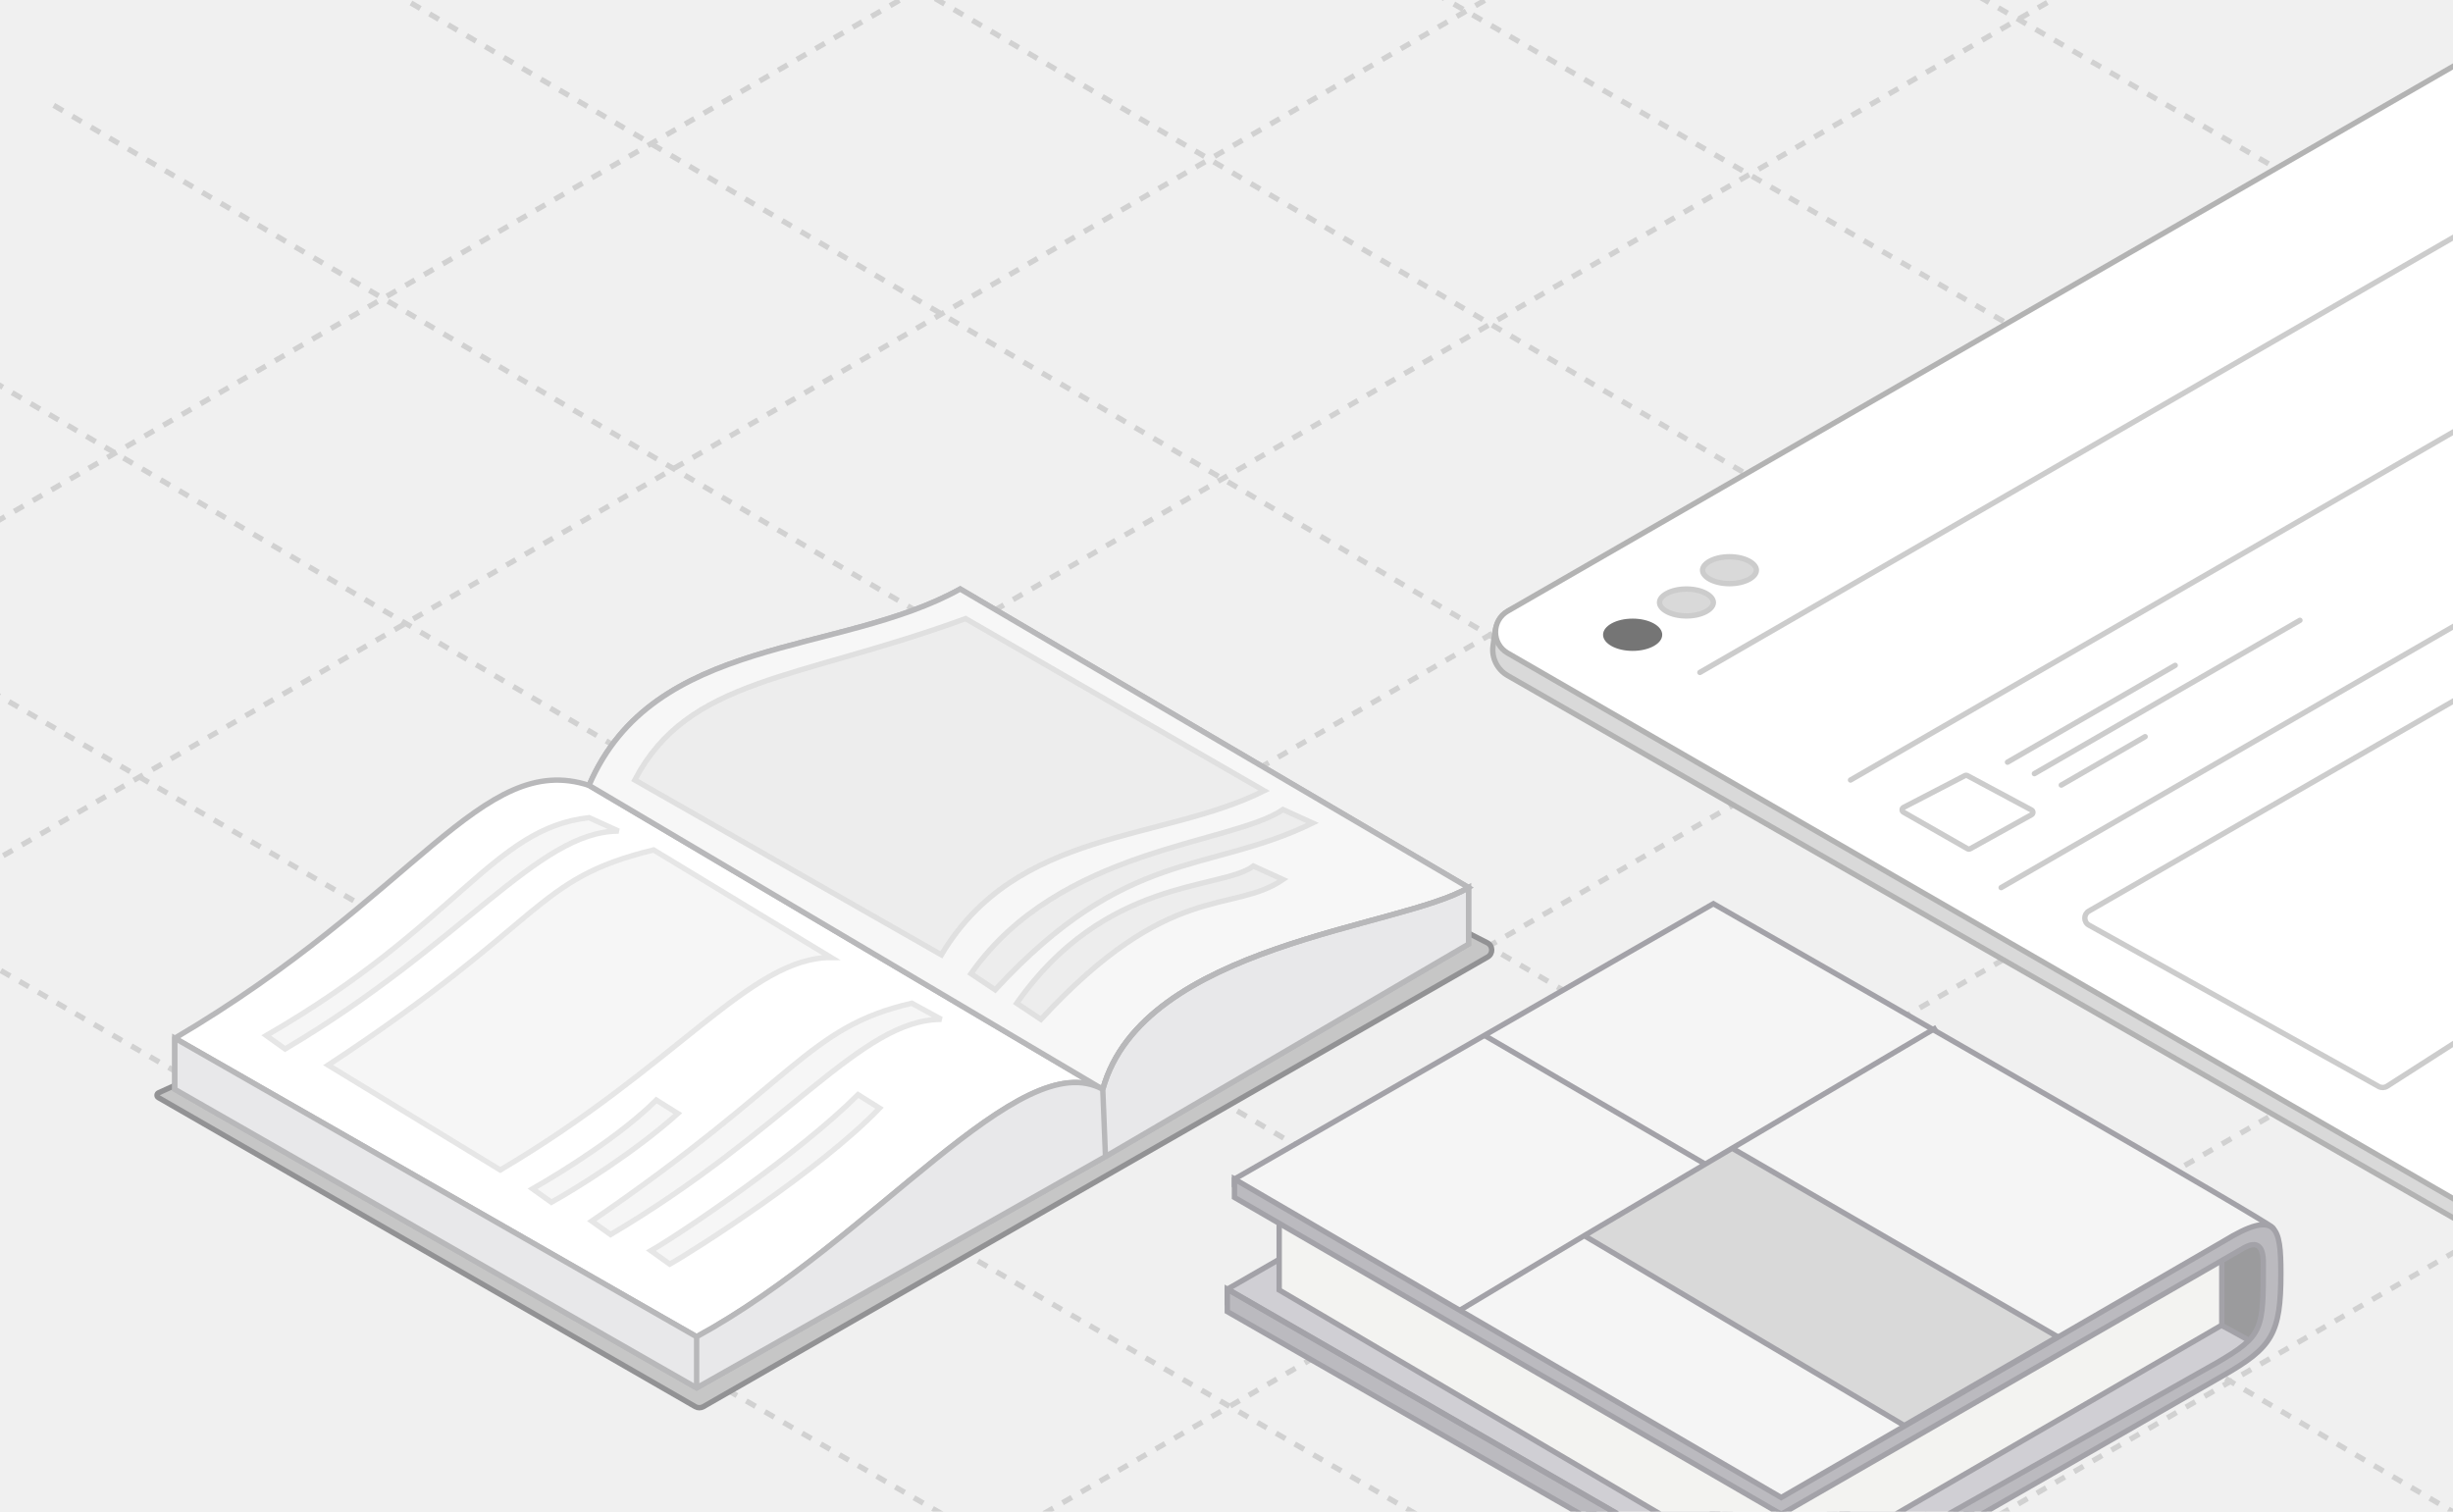
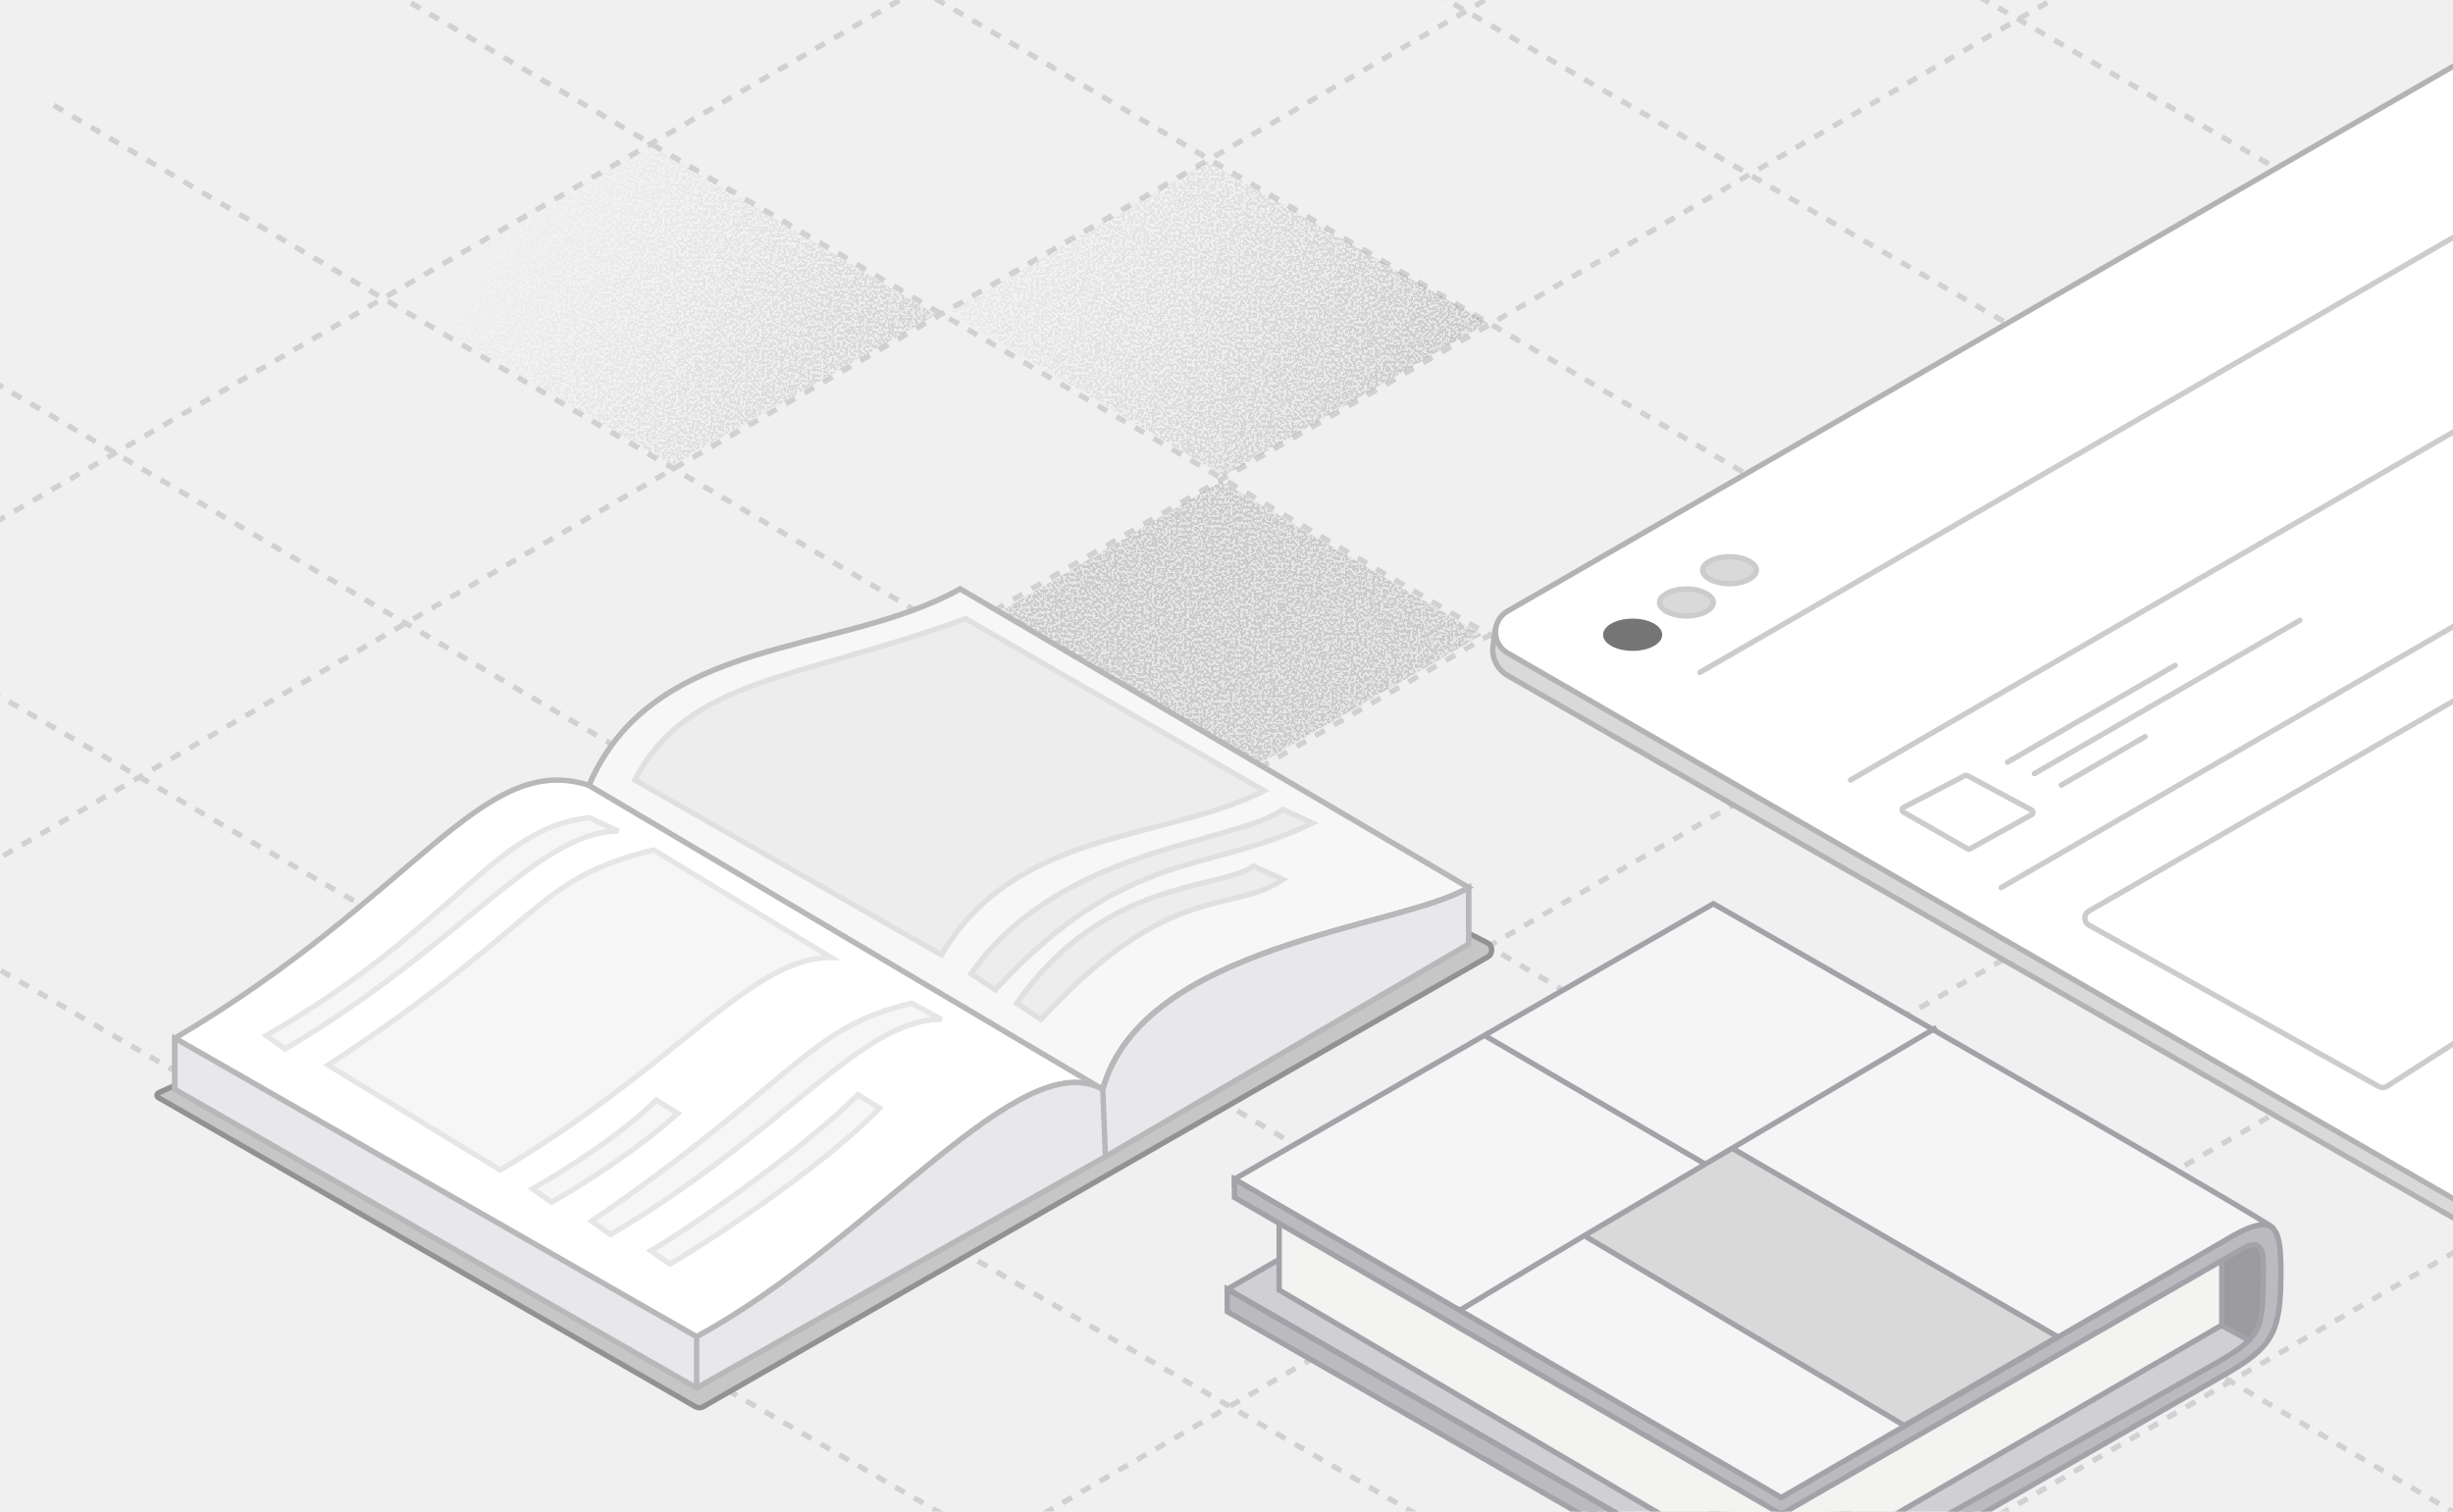
<svg xmlns="http://www.w3.org/2000/svg" width="456" height="281" viewBox="0 0 456 281" fill="none">
  <g clip-path="url(#clip0_232_146)">
+     <g filter="url(#filter0_n_232_146)">
+       <path d="M121 27L72.5 55.5L125 86.5L174 58.5L121 27Z" fill="url(#paint0_linear_232_146)" />
+     </g>
+     <g filter="url(#filter1_n_232_146)">
+       <path d="M224.5 30L176.5 58L227.5 88.5L276.5 60L224.5 30Z" fill="url(#paint1_linear_232_146)" />
+     </g>
+     <g filter="url(#filter2_n_232_146)">
+       <path d="M227 89.5L179.5 117.5L228 145.5L275.5 118L227 89.5Z" fill="#E6E6E6" />
+     </g>
    <g opacity="0.2">
      <line x1="315.16" y1="311.433" x2="-31.25" y2="111.432" stroke="#545454" stroke-dasharray="2 2" />
      <path d="M445.667 332.954L-15.497 62.595" stroke="#545454" stroke-dasharray="2 2" />
      <path d="M470.665 289.651L9.501 19.294" stroke="#545454" stroke-dasharray="2 2" />
      <path d="M495.664 246.35L34.5 -24.008" stroke="#545454" stroke-dasharray="2 2" />
      <path d="M520.662 203.047L59.498 -67.311" stroke="#545454" stroke-dasharray="2 2" />
      <line x1="545.661" y1="159.746" x2="199.251" y2="-40.255" stroke="#545454" stroke-dasharray="2 2" />
      <line x1="570.66" y1="116.443" x2="224.249" y2="-83.557" stroke="#545454" stroke-dasharray="2 2" />
      <line x1="265.16" y1="333.433" x2="-81.251" y2="133.433" stroke="#545454" stroke-dasharray="2 2" />
      <line x1="-13.25" y1="167.059" x2="351.347" y2="-43.441" stroke="#545454" stroke-dasharray="2 2" />
-       <line x1="-56.251" y1="129.059" x2="308.346" y2="-81.441" stroke="#545454" stroke-dasharray="2 2" />
+       <line x1="-56.25" y1="129.059" x2="308.347" y2="-81.441" stroke="#545454" stroke-dasharray="2 2" />
      <line x1="98.262" y1="163.464" x2="444.672" y2="-36.536" stroke="#545454" stroke-dasharray="2 2" />
-       <line x1="123.265" y1="206.763" x2="469.675" y2="6.763" stroke="#545454" stroke-dasharray="2 2" />
+       <line x1="123.265" y1="206.764" x2="469.675" y2="6.764" stroke="#545454" stroke-dasharray="2 2" />
      <line x1="148.268" y1="250.063" x2="494.678" y2="50.063" stroke="#545454" stroke-dasharray="2 2" />
      <line x1="173.271" y1="293.363" x2="519.681" y2="93.363" stroke="#545454" stroke-dasharray="2 2" />
-       <line x1="198.273" y1="336.662" x2="544.684" y2="136.662" stroke="#545454" stroke-dasharray="2 2" />
-       <line x1="222.753" y1="367.578" x2="569.164" y2="167.578" stroke="#545454" stroke-dasharray="2 2" />
+       <line x1="198.274" y1="336.662" x2="544.684" y2="136.662" stroke="#545454" stroke-dasharray="2 2" />
+       <line x1="222.754" y1="367.578" x2="569.164" y2="167.578" stroke="#545454" stroke-dasharray="2 2" />
    </g>
    <path d="M188.328 130.855C188.744 130.666 189.225 130.676 189.632 130.884L276.485 175.265C277.546 175.807 277.582 177.309 276.549 177.902L130.748 261.495C130.285 261.76 129.716 261.759 129.254 261.493L29.436 204.037C29.083 203.833 29.108 203.317 29.479 203.149L188.328 130.855Z" fill="#C6C6C6" stroke="#929294" />
    <path d="M273 165V175.5L205.5 215L129.5 258L32.5 202.5V193C77.5 166.5 89.5 139.5 109.5 146C121.5 118 156 122 178.5 109.5L273 165Z" fill="white" />
    <path d="M32.5 193L129.5 248.5M109.5 146C89.5 139.5 77.5 166.5 32.5 193V202.5L129.5 258L205.5 215L273 175.5V165L178.5 109.5C156 122 121.5 118 109.5 146ZM129.5 248.5C162.5 230.5 189.5 194 205 202.5M129.5 248.5V258M205 202.5C212.5 175.5 260.5 172.5 273 165M205 202.5L205.5 215M205 202.5L109.5 146" stroke="#B8B8BA" />
    <path d="M273 165C260.5 172.5 212.5 175.5 205 202.5L109.5 146C121.5 118 156 122 178.5 109.5L273 165Z" fill="#F7F7F7" stroke="#B8B8BA" />
    <path d="M32.5 193L129.5 248.5C162.5 230.5 189.5 194 205 202.5C212.5 175.5 260.5 172.5 273 165V175.5L205.5 215L129.5 258L32.5 202.5V193Z" fill="#E8E8EA" />
    <path d="M205 202.5C212.5 175.5 260.5 172.5 273 165V175.5L205.5 215L129.5 258L32.5 202.5V193L129.5 248.5M129.5 248.5C162.5 230.5 189.5 194 205 202.5M129.5 248.5V258M205 202.5L205.5 215" stroke="#B8B8BA" />
    <path d="M205 202.5C212.5 175.5 260.5 172.5 273 165" stroke="#B8B8BA" />
    <path d="M53 195.001L49.5 192.501C85 172.009 91.5 154 109.5 152L115 154.5C100 154.5 86 175.5 53 195.001Z" fill="#F6F6F6" stroke="#E6E6E6" />
    <path d="M113.5 229.501L110 227.001C148 201 150 191 169.5 186.5L175 189.5C160 189.5 146.5 210 113.5 229.501Z" fill="#F6F6F6" stroke="#E6E6E6" />
    <path d="M102.5 223.501L99 221.001C104.6 217.802 115.5 211 122 204.5L126 207C118 214.2 107 221 102.5 223.501Z" fill="#F6F6F6" stroke="#E6E6E6" />
    <path d="M124.5 235.001L121 232.501C126.6 229.302 148.5 214.5 159.5 203.5L163.5 206C152.5 217.5 129 232.5 124.5 235.001Z" fill="#F6F6F6" stroke="#E6E6E6" />
    <path d="M93 217.5L61 198.001C102 171 99 163.5 121.5 158L154.5 178C139.5 178 126 197.998 93 217.5Z" fill="#F6F6F6" stroke="#E6E6E6" />
    <path d="M175 177.5L118 145C128 126 148 126.5 179.5 115L235 147C216 156.5 189 154 175 177.5Z" fill="#EDEDED" />
    <path d="M185 184L180.5 181C197 157.5 229 157 238.5 150.5L244 153C224.5 162.5 209.5 157.5 185 184Z" fill="#EDEDED" />
    <path d="M193.5 189.5L189 186.5C205.5 163 227 165.5 233 161L238.5 163.5C229 170 217.5 163.5 193.5 189.5Z" fill="#EDEDED" />
    <path d="M175 177.5L118 145C128 126 148 126.5 179.5 115L235 147C216 156.5 189 154 175 177.5Z" stroke="#E0E0E0" />
    <path d="M185 184L180.5 181C197 157.5 229 157 238.5 150.5L244 153C224.5 162.5 209.5 157.5 185 184Z" stroke="#E0E0E0" />
    <path d="M193.5 189.5L189 186.5C205.5 163 227 165.5 233 161L238.5 163.5C229 170 217.5 163.5 193.5 189.5Z" stroke="#E0E0E0" />
    <path d="M277.903 117.489C278.404 113.858 282.25 111.724 285.596 113.22L489.164 204.216C492.161 205.556 493.324 209.205 491.656 212.032L479.082 233.345C477.552 235.938 474.221 236.818 471.609 235.321L280.261 125.58C278.315 124.465 277.242 122.28 277.548 120.058L277.903 117.489Z" fill="#D9D9D9" stroke="#B3B3B3" />
    <path d="M280.263 113.604L494.801 -10.004C496.995 -11.267 499.799 -10.473 501.004 -8.247L552.487 86.878C553.201 88.199 553.21 89.789 552.51 91.117L478.98 230.67C477.789 232.928 474.961 233.745 472.75 232.469L280.261 121.401C277.258 119.668 277.26 115.334 280.263 113.604Z" fill="white" stroke="#B3B3B3" />
    <path d="M388.309 169.372L409.031 157.433L420.75 150.681L431.25 144.632L442.249 138.294L608.396 42.567C609.451 41.959 610.753 42.795 610.638 44.007L605.594 97.483C605.551 97.942 605.298 98.355 604.91 98.604L494.731 169.241L474.23 182.384L463.73 189.115L443.737 201.933C443.272 202.231 442.681 202.249 442.198 201.981L431.243 195.88L409.025 183.508L397.451 177.063L388.328 171.983C387.309 171.416 387.299 169.954 388.309 169.372Z" stroke="#CCCCCC" />
    <ellipse cx="303.5" cy="118" rx="5.5" ry="3" fill="black" fill-opacity="0.54" />
    <path d="M313.5 109.5C314.951 109.5 316.241 109.821 317.149 110.317C318.077 110.823 318.5 111.44 318.5 112C318.5 112.559 318.077 113.176 317.149 113.682C316.241 114.178 314.951 114.5 313.5 114.5C312.049 114.5 310.759 114.178 309.851 113.682C308.923 113.176 308.5 112.559 308.5 112C308.5 111.44 308.923 110.823 309.851 110.317C310.759 109.821 312.049 109.5 313.5 109.5Z" fill="#D9D9D9" stroke="#CCCCCC" />
    <path d="M321.5 103.5C322.951 103.5 324.241 103.821 325.149 104.317C326.077 104.823 326.5 105.44 326.5 106C326.5 106.559 326.077 107.176 325.149 107.682C324.241 108.178 322.951 108.5 321.5 108.5C320.049 108.5 318.759 108.178 317.851 107.682C316.923 107.176 316.5 106.559 316.5 106C316.5 105.44 316.923 104.823 317.851 104.317C318.759 103.821 320.049 103.5 321.5 103.5Z" fill="#D9D9D9" stroke="#CCCCCC" />
    <line x1="316.001" y1="125.002" x2="511.499" y2="12.131" stroke="#CCCCCC" stroke-linecap="round" />
    <line x1="344.002" y1="145.005" x2="537.767" y2="33.135" stroke="#CCCCCC" stroke-linecap="round" />
    <line x1="373.183" y1="141.687" x2="404.36" y2="123.687" stroke="#CCCCCC" stroke-linecap="round" />
    <line x1="378.183" y1="143.816" x2="427.546" y2="115.316" stroke="#CCCCCC" stroke-linecap="round" />
    <line x1="383.183" y1="145.946" x2="398.771" y2="136.946" stroke="#CCCCCC" stroke-linecap="round" />
    <line x1="372.002" y1="165.005" x2="565.767" y2="53.135" stroke="#CCCCCC" stroke-linecap="round" />
    <path d="M365.263 144.186C365.409 144.11 365.583 144.111 365.729 144.189L377.648 150.575C377.997 150.762 378.001 151.26 377.655 151.453L366.25 157.789C366.097 157.874 365.911 157.872 365.759 157.786L353.842 150.976C353.498 150.779 353.509 150.28 353.86 150.098L365.263 144.186Z" stroke="#CCCCCC" stroke-linecap="round" />
    <path d="M228.148 239.664L238.98 233.432L330.822 286.549L410.498 240.999L421.923 244.857L417.62 251.682L330.822 300.942L228.148 242.334V239.664Z" fill="#D0CFD4" stroke="#A3A2A8" />
    <path d="M318.507 168L229.483 219.188V220.375L240.76 226.162L239.573 234.619L330.673 287.885L423.406 235.361C423.406 233.432 423.228 229.307 422.516 228.239C421.804 227.171 352.88 187.635 318.507 168Z" fill="#F5F5F5" stroke="#A3A2A8" />
    <path d="M410.053 244.857V234.322C413.12 232.74 419.519 229.486 420.588 229.129C421.656 228.773 422.813 235.213 423.258 238.477C422.863 242.879 421.508 251.326 419.252 249.902C416.997 248.477 412.18 245.945 410.053 244.857Z" fill="#9B9B9D" stroke="#A3A2A8" />
    <path d="M237.793 239.812V227.348V225.716L331.268 279.575L413.021 232.69V246.34L330.377 294.264L237.793 239.812Z" fill="#F3F3F1" />
    <path d="M331.268 279.575L413.021 232.69V246.34L330.377 294.264L237.793 239.812V227.348V225.716L331.268 279.575ZM330.377 294.264L331.268 279.575" stroke="#A3A2A8" />
    <path d="M229.484 222.601V219.188L331.119 278.389L413.317 230.762C423.258 224.678 424 228.091 424 236.696C424 247.973 422.368 250.495 413.317 255.688L331.119 302.871L228.148 243.818V239.664L331.119 299.013L412.13 253.314C420.736 248.269 420.736 247.231 420.736 235.064C420.855 230.672 418.807 231.058 417.175 231.949L331.119 281.505L229.484 222.601Z" fill="#BBBABF" stroke="#A3A2A8" />
    <path d="M330.97 298.864L228 239.515" stroke="#A3A2A8" />
    <path d="M317 216.409L294.5 229.705L354 265L382.5 248.5L322 213.455L317 216.409Z" fill="#D9D9D9" />
    <path d="M360 191L322 213.455L317 216.409L294.5 229.705L271.5 243.5M276 192.5L317 216.409M294.5 229.705L354 265L382.5 248.5L322 213.455" stroke="#A3A2A8" />
  </g>
  <defs>
+     <filter id="filter0_n_232_146" x="72.5" y="27" width="101.5" height="59.5" filterUnits="userSpaceOnUse" color-interpolation-filters="sRGB">
+       <feFlood flood-opacity="0" result="BackgroundImageFix" />
+       <feBlend mode="normal" in="SourceGraphic" in2="BackgroundImageFix" result="shape" />
+       <feTurbulence type="fractalNoise" baseFrequency="2 2" stitchTiles="stitch" numOctaves="3" result="noise" seed="7358" />
+       <feColorMatrix in="noise" type="luminanceToAlpha" result="alphaNoise" />
+       <feComponentTransfer in="alphaNoise" result="coloredNoise1">
+         <feFuncA type="discrete" tableValues="1 1 1 1 1 1 1 1 1 1 1 1 1 1 1 1 1 1 1 1 1 1 1 1 1 1 1 1 1 1 1 1 1 1 1 1 1 1 1 1 1 1 1 1 1 1 1 1 1 1 1 0 0 0 0 0 0 0 0 0 0 0 0 0 0 0 0 0 0 0 0 0 0 0 0 0 0 0 0 0 0 0 0 0 0 0 0 0 0 0 0 0 0 0 0 0 0 0 0 0 " />
+       </feComponentTransfer>
+       <feComposite operator="in" in2="shape" in="coloredNoise1" result="noise1Clipped" />
+       <feFlood flood-color="rgba(0, 0, 0, 0.12)" result="color1Flood" />
+       <feComposite operator="in" in2="noise1Clipped" in="color1Flood" result="color1" />
+       <feMerge result="effect1_noise_232_146">
+         <feMergeNode in="shape" />
+         <feMergeNode in="color1" />
+       </feMerge>
+     </filter>
+     <filter id="filter1_n_232_146" x="176.5" y="30" width="100" height="58.5" filterUnits="userSpaceOnUse" color-interpolation-filters="sRGB">
+       <feFlood flood-opacity="0" result="BackgroundImageFix" />
+       <feBlend mode="normal" in="SourceGraphic" in2="BackgroundImageFix" result="shape" />
+       <feTurbulence type="fractalNoise" baseFrequency="2 2" stitchTiles="stitch" numOctaves="3" result="noise" seed="7358" />
+       <feColorMatrix in="noise" type="luminanceToAlpha" result="alphaNoise" />
+       <feComponentTransfer in="alphaNoise" result="coloredNoise1">
+         <feFuncA type="discrete" tableValues="1 1 1 1 1 1 1 1 1 1 1 1 1 1 1 1 1 1 1 1 1 1 1 1 1 1 1 1 1 1 1 1 1 1 1 1 1 1 1 1 1 1 1 1 1 1 1 1 1 1 1 0 0 0 0 0 0 0 0 0 0 0 0 0 0 0 0 0 0 0 0 0 0 0 0 0 0 0 0 0 0 0 0 0 0 0 0 0 0 0 0 0 0 0 0 0 0 0 0 0 " />
+       </feComponentTransfer>
+       <feComposite operator="in" in2="shape" in="coloredNoise1" result="noise1Clipped" />
+       <feFlood flood-color="rgba(0, 0, 0, 0.12)" result="color1Flood" />
+       <feComposite operator="in" in2="noise1Clipped" in="color1Flood" result="color1" />
+       <feMerge result="effect1_noise_232_146">
+         <feMergeNode in="shape" />
+         <feMergeNode in="color1" />
+       </feMerge>
+     </filter>
+     <filter id="filter2_n_232_146" x="179.5" y="89.5" width="96" height="56" filterUnits="userSpaceOnUse" color-interpolation-filters="sRGB">
+       <feFlood flood-opacity="0" result="BackgroundImageFix" />
+       <feBlend mode="normal" in="SourceGraphic" in2="BackgroundImageFix" result="shape" />
+       <feTurbulence type="fractalNoise" baseFrequency="2 2" stitchTiles="stitch" numOctaves="3" result="noise" seed="7358" />
+       <feColorMatrix in="noise" type="luminanceToAlpha" result="alphaNoise" />
+       <feComponentTransfer in="alphaNoise" result="coloredNoise1">
+         <feFuncA type="discrete" tableValues="1 1 1 1 1 1 1 1 1 1 1 1 1 1 1 1 1 1 1 1 1 1 1 1 1 1 1 1 1 1 1 1 1 1 1 1 1 1 1 1 1 1 1 1 1 1 1 1 1 1 1 0 0 0 0 0 0 0 0 0 0 0 0 0 0 0 0 0 0 0 0 0 0 0 0 0 0 0 0 0 0 0 0 0 0 0 0 0 0 0 0 0 0 0 0 0 0 0 0 0 " />
+       </feComponentTransfer>
+       <feComposite operator="in" in2="shape" in="coloredNoise1" result="noise1Clipped" />
+       <feFlood flood-color="rgba(0, 0, 0, 0.12)" result="color1Flood" />
+       <feComposite operator="in" in2="noise1Clipped" in="color1Flood" result="color1" />
+       <feMerge result="effect1_noise_232_146">
+         <feMergeNode in="shape" />
+         <feMergeNode in="color1" />
+       </feMerge>
+     </filter>
+     <linearGradient id="paint0_linear_232_146" x1="89" y1="32.5" x2="174" y2="87" gradientUnits="userSpaceOnUse">
+       <stop stop-color="white" stop-opacity="0" />
+       <stop offset="1" stop-color="#E6E6E6" />
+     </linearGradient>
+     <linearGradient id="paint1_linear_232_146" x1="159.5" y1="17" x2="260" y2="79" gradientUnits="userSpaceOnUse">
+       <stop stop-color="white" stop-opacity="0" />
+       <stop offset="1" stop-color="#E6E6E6" />
+     </linearGradient>
    <clipPath id="clip0_232_146">
      <rect width="456" height="281" fill="white" />
    </clipPath>
  </defs>
</svg>
